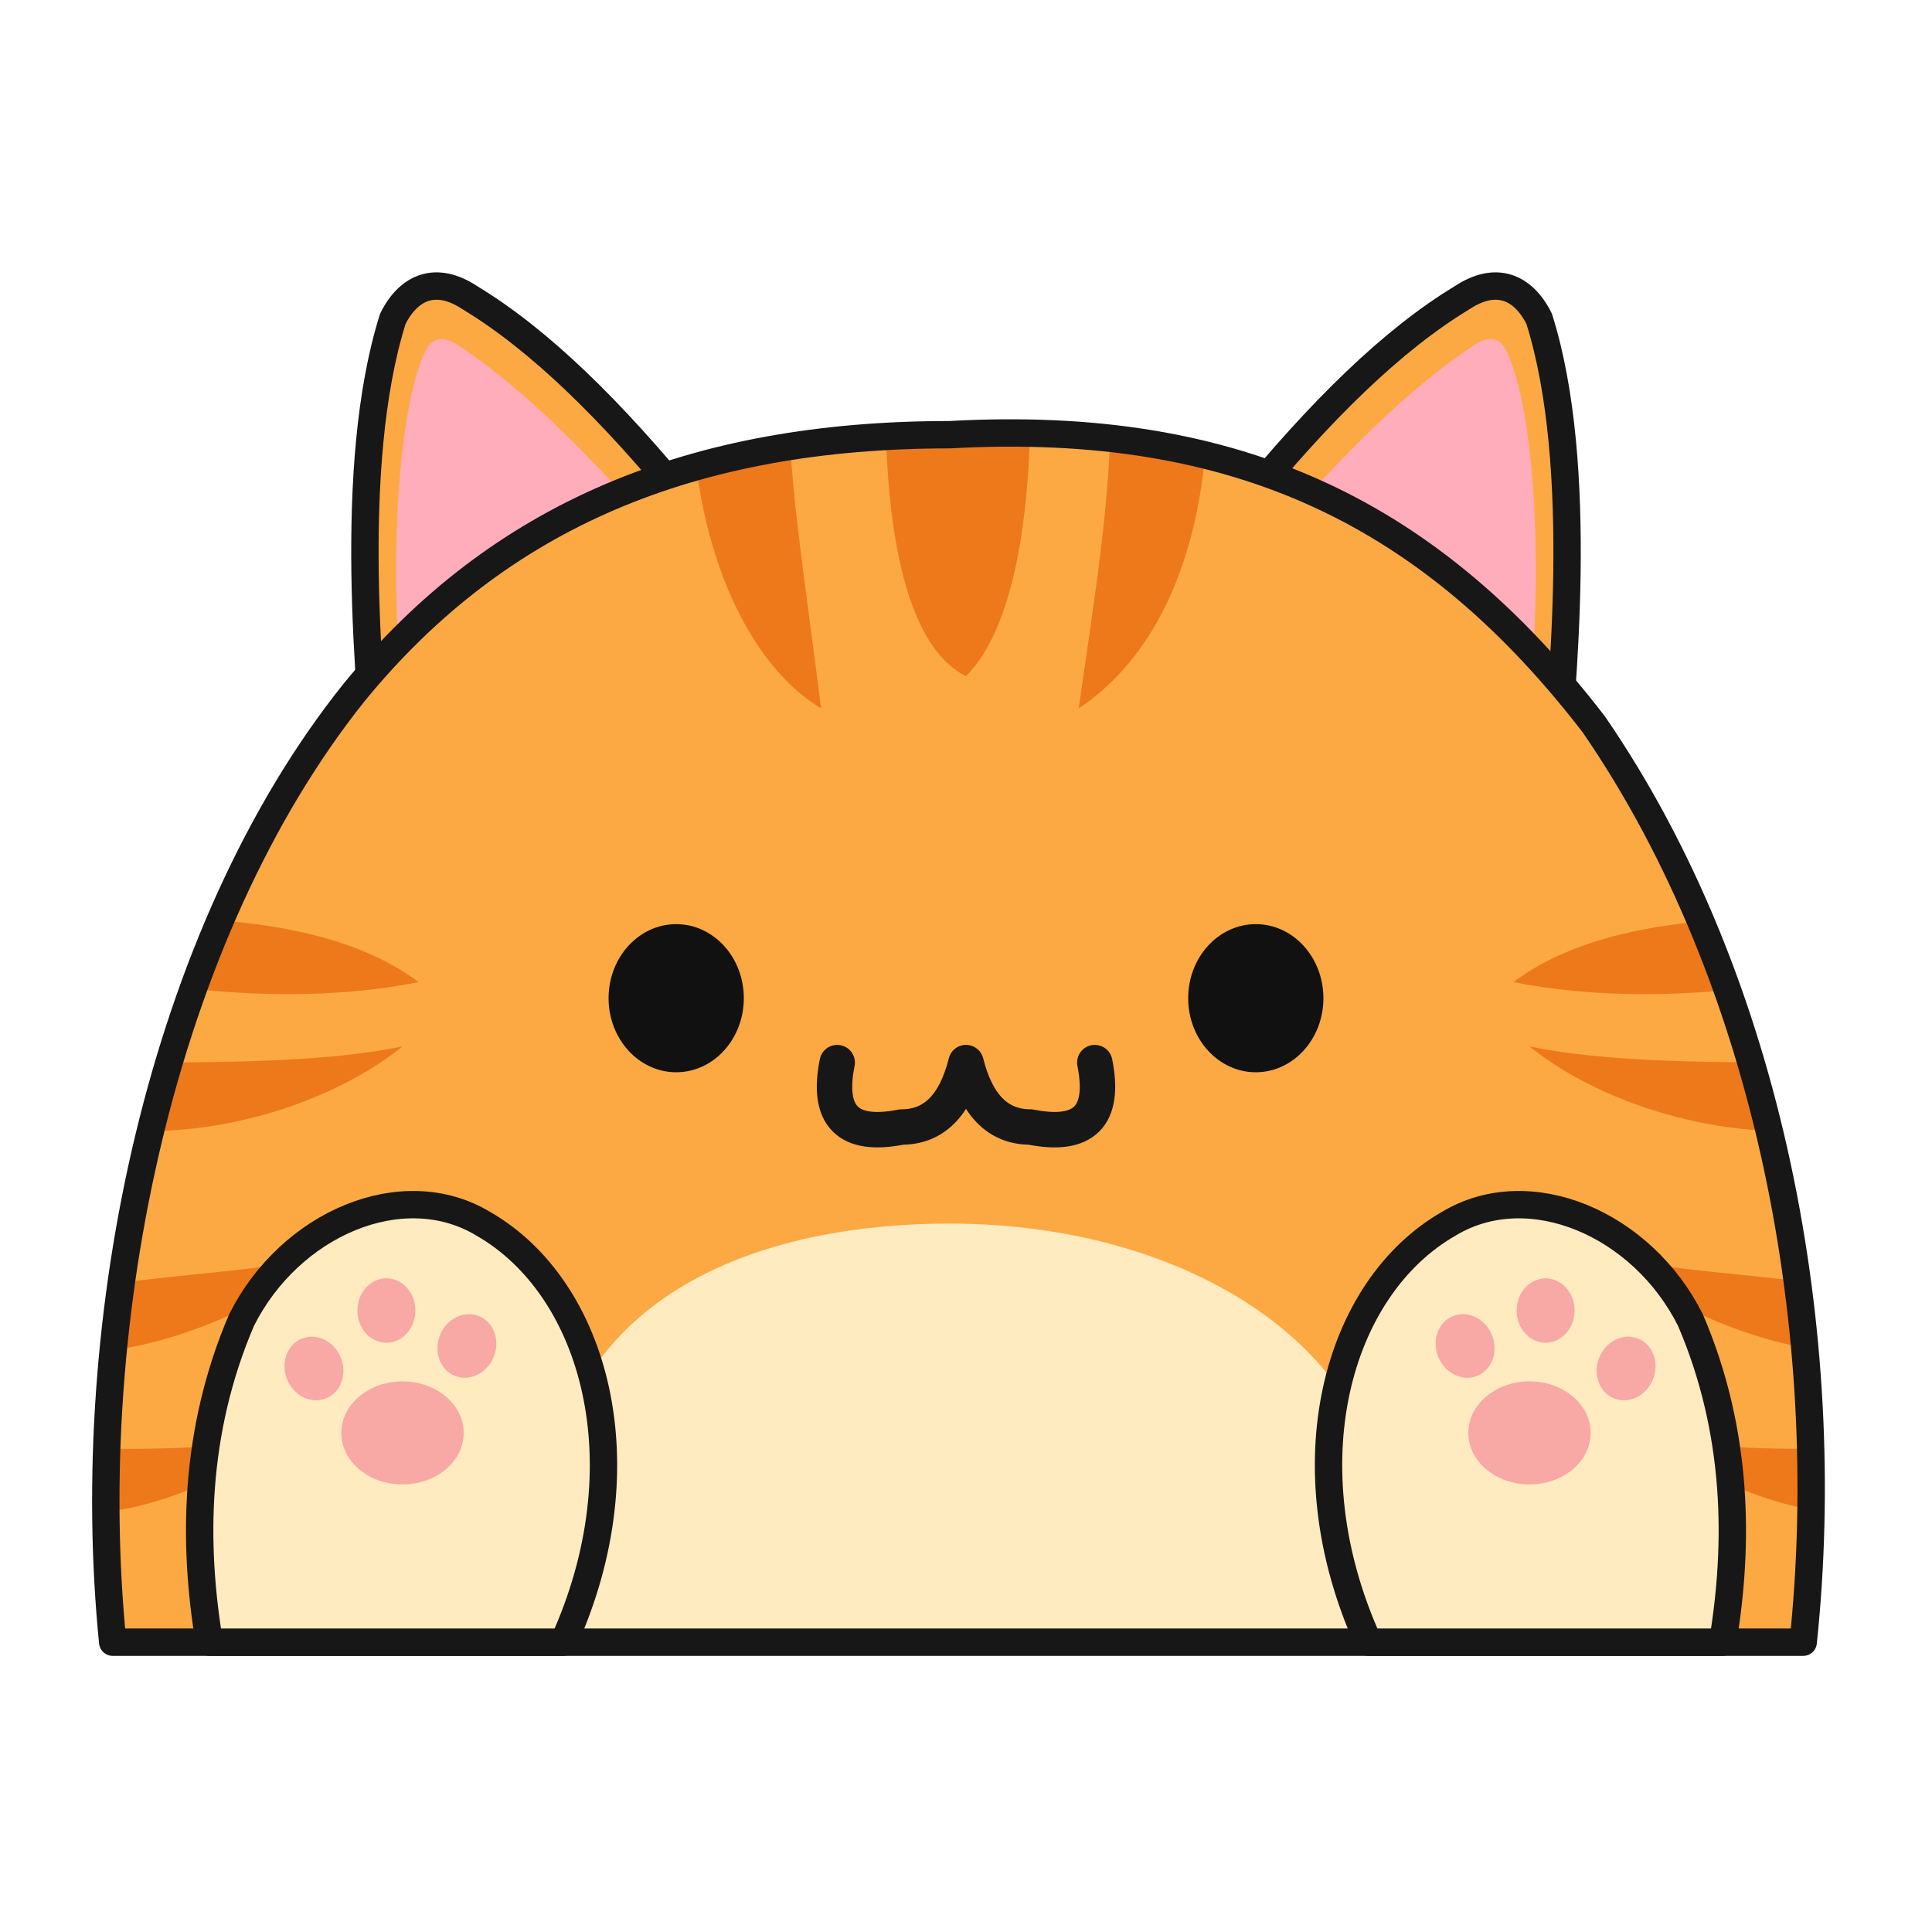
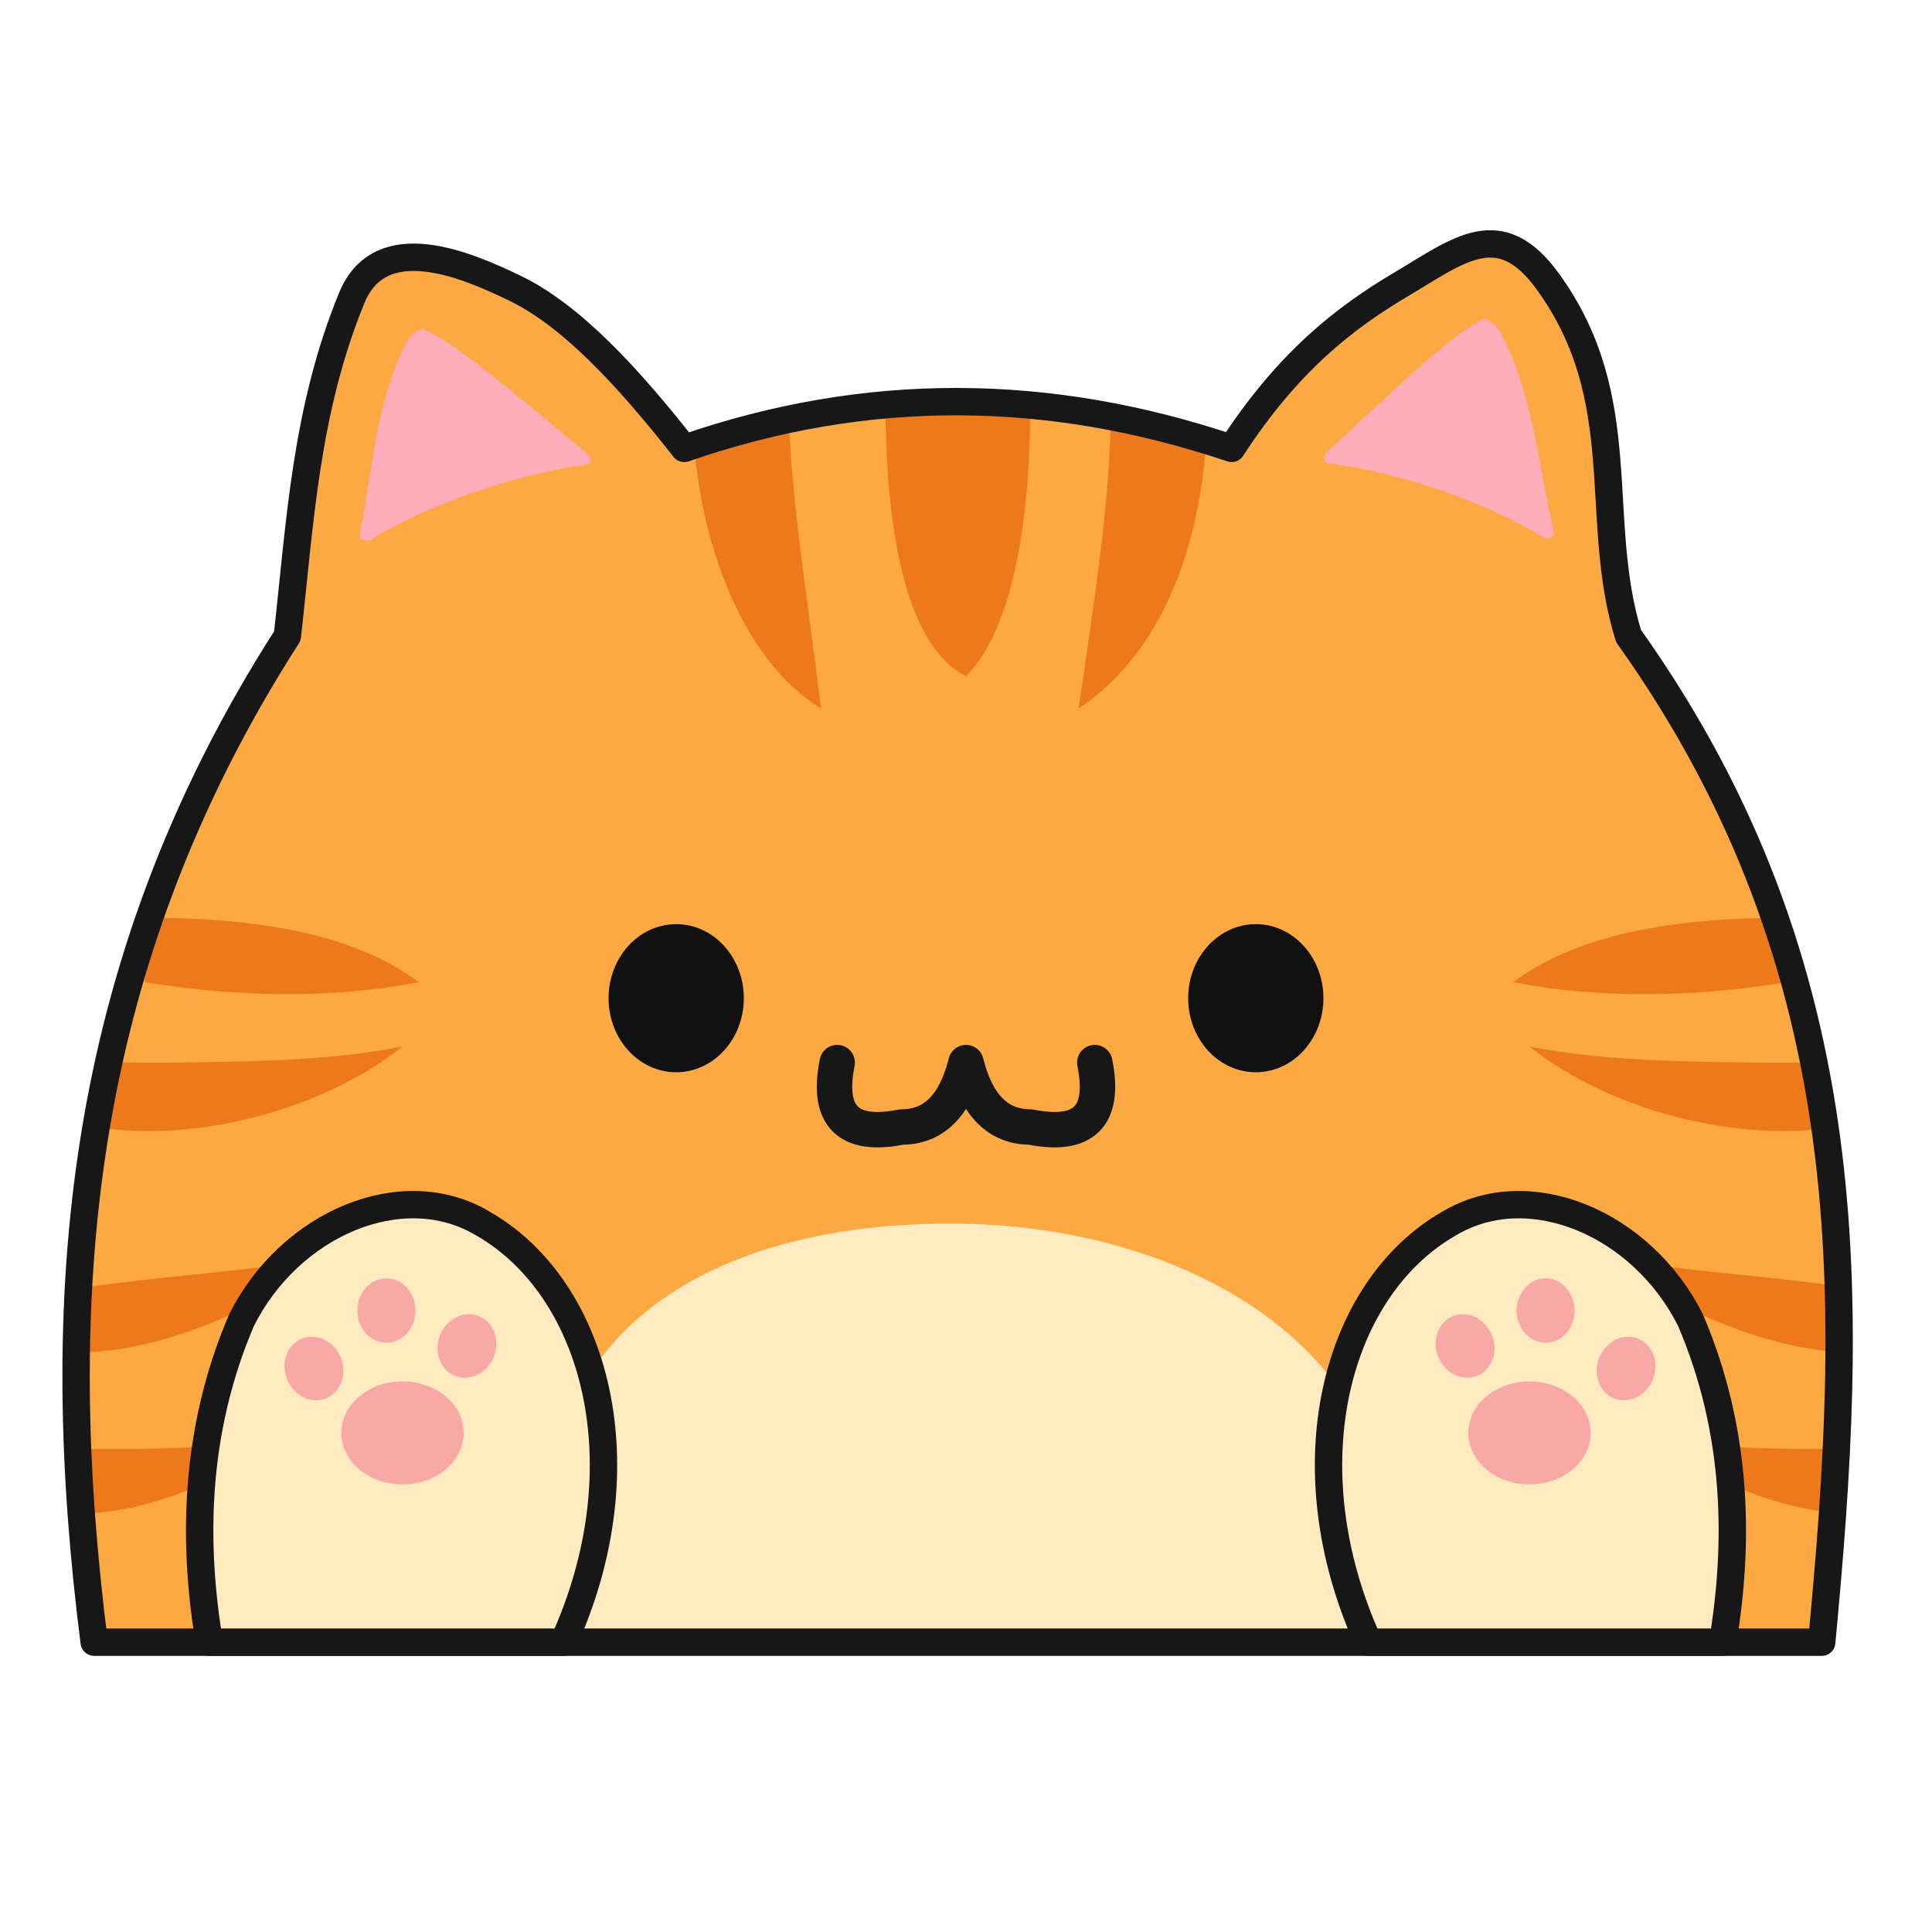
<svg xmlns="http://www.w3.org/2000/svg" width="120" height="120" viewBox="0 0 120 120">
  <defs>
    <clipPath id="body-clip">
-       <path d="M7 102 C5 82 10 58 22 43 C31 32 43 27 59 27 C77 26 89 32 99 45 C110 61 114 83 112 102 Z" />
+       <path d="M5.85 102 C3.208 81.167 4.481 60.333 17.85 39.5 C18.636 32.5 18.974 25.5 21.85 18.5 C23.653 14.111 29.064 16.495 31.97 17.895 C35.48 19.585 38.99 23.384 42.5 27.85 C53.833 23.923 65.167 24.034 76.5 27.85 C80.01 22.448 83.52 19.743 87.03 17.66 C90.648 15.514 93.16 13.364 96.15 17.5 C101.45 24.833 98.885 32.167 101.15 39.5 C115.989 60.333 115.121 81.167 113.15 102 Z" />
    </clipPath>
  </defs>
  <g stroke="#171717" stroke-width="1.7" stroke-linecap="round" stroke-linejoin="round">
-     <g id="ears">
-       <path fill="#fca944" d="M23.5 49 C23 43 21.5 29 24.4 19.8 C25.4 17.8 27.1 17.1 29.2 18.5 C33.5 21.1 38 25.5 42.8 31.4 C45 35 46 40 47 45 Z" />
-       <path fill="#ffadba" stroke="none" d="M25 43 C24.2 36 24.6 26 26.3 22.1 C26.7 21 27.4 20.8 28.4 21.4 C32 23.8 35.3 27 38.7 30.7 L43 40 Z" />
-       <path fill="#fca944" d="M96.5 49 C97 43 98.5 29 95.6 19.8 C94.6 17.8 92.9 17.1 90.8 18.5 C86.5 21.1 82 25.5 77.2 31.4 C75 35 74 40 73 45 Z" />
-       <path fill="#ffadba" stroke="none" d="M95 43 C95.8 36 95.4 26 93.7 22.1 C93.3 21 92.6 20.8 91.6 21.4 C88 23.8 84.7 27 81.3 30.7 L77 40 Z" />
-     </g>
    <g id="body">
-       <path fill="#fca944" d="M7 102 C5 82 10 58 22 43 C31 32 43 27 59 27 C77 26 89 32 99 45 C110 61 114 83 112 102 Z" stroke="none" />
+       <path fill="#fca944" d="M5.85 102 C3.208 81.167 4.481 60.333 17.85 39.5 C18.636 32.5 18.974 25.5 21.85 18.5 C23.653 14.111 29.064 16.495 31.97 17.895 C35.48 19.585 38.99 23.384 42.5 27.85 C53.833 23.923 65.167 24.034 76.5 27.85 C80.01 22.448 83.52 19.743 87.03 17.66 C90.648 15.514 93.16 13.364 96.15 17.5 C101.45 24.833 98.885 32.167 101.15 39.5 C115.989 60.333 115.121 81.167 113.15 102 Z" stroke="none" />
      <g id="body-markings" clip-path="url(#body-clip)" stroke="none">
        <path d="M34 103 L34 95 C34 82 45 76 59 76 C74 76 86 84 86 95 L86 103 Z" fill="#ffebbf" />
        <path d="M43 25 C43 33 46 41 51 44 C50 36 49 30 49 25 Z" fill="#ed791b" />
        <path d="M55 25 C55 32 56 40 60 42 C63 39 64 32 64 25 Z" fill="#ed791b" />
        <path d="M69 25 C69 31 68 37 67 44 C73 40 75 32 75 25 Z" fill="#ed791b" />
        <path d="M9 57 C16 57 22 58 26 61 C21 62 15 62 9 61 Z" fill="#ed791b" />
        <path d="M9 57 C16 57 22 58 26 61 C21 62 15 62 9 61 Z" fill="#ed791b" transform="translate(120 0) scale(-1 1)" />
        <path d="M6 66 C14 66 20 66 25 65 C20 69 12 71 6 70 Z" fill="#ed791b" />
        <path d="M6 66 C14 66 20 66 25 65 C20 69 12 71 6 70 Z" fill="#ed791b" transform="translate(120 0) scale(-1 1)" />
        <path d="M5 80 C12 79 16 79 20 78 C17 81 10 84 5 84 Z" fill="#ed791b" />
        <path d="M5 80 C12 79 16 79 20 78 C17 81 10 84 5 84 Z" fill="#ed791b" transform="translate(120 0) scale(-1 1)" />
        <path d="M5 90 C11 90 14 90 18 89 C14 92 9 94 5 94 Z" fill="#ed791b" />
        <path d="M5 90 C11 90 14 90 18 89 C14 92 9 94 5 94 Z" fill="#ed791b" transform="translate(120 0) scale(-1 1)" />
      </g>
-       <path fill="none" d="M7 102 C5 82 10 58 22 43 C31 32 43 27 59 27 C77 26 89 32 99 45 C110 61 114 83 112 102 Z" />
+       <g id="ears" stroke="none">
+         <path id="ear-inner-left" fill="#ffadba" d="M22.337 33.224 C23.159 29.265 23.313 24.888 25.33 21.115 C25.481 20.833 26.116 20.369 26.287 20.441 C28.568 21.402 33.132 25.476 36.482 28.183 C36.733 28.385 36.724 28.814 36.462 28.849 C32.952 29.31 27.285 30.907 23.062 33.504 C22.746 33.699 22.276 33.519 22.337 33.224 Z" />
+         <path id="ear-inner-right" fill="#ffadba" d="M96.505 33.05 C95.548 28.942 95.231 24.385 93.106 20.493 C92.948 20.202 92.306 19.732 92.142 19.81 C89.938 20.857 85.61 25.192 82.422 28.077 C82.184 28.293 82.209 28.74 82.468 28.771 C85.933 29.182 91.559 30.734 95.804 33.356 C96.121 33.553 96.576 33.356 96.505 33.05 Z" />
+       </g>
+       <path fill="none" d="M5.85 102 C3.208 81.167 4.481 60.333 17.85 39.5 C18.636 32.5 18.974 25.5 21.85 18.5 C23.653 14.111 29.064 16.495 31.97 17.895 C35.48 19.585 38.99 23.384 42.5 27.85 C53.833 23.923 65.167 24.034 76.5 27.85 C80.01 22.448 83.52 19.743 87.03 17.66 C90.648 15.514 93.16 13.364 96.15 17.5 C101.45 24.833 98.885 32.167 101.15 39.5 C115.989 60.333 115.121 81.167 113.15 102 Z" id="outline" />
    </g>
    <g id="head">
      <g id="eyes" fill="#111111" stroke="none">
        <ellipse cx="42" cy="62" rx="4.2" ry="4.6" />
        <ellipse cx="78" cy="62" rx="4.2" ry="4.6" />
      </g>
      <g id="mouth">
        <g id="mouth-idle" fill="none" stroke-width="2.2">
          <path d="M52 66 Q51 71 56 70 Q59 70 60 66 Q61 70 64 70 Q69 71 68 66" />
        </g>
        <g id="mouth-excited" display="none">
          <path fill="#f58ba5" stroke="none" d="M56 70 Q59 70 60 66 Q61 70 64 70 C64 74 62 76 60 76 C58 76 56 74 56 70 Z" />
          <path fill="none" stroke-width="2.2" d="M52 66 Q51 71 56 70 Q59 70 60 66 Q61 70 64 70 Q69 71 68 66 M56 70 C56 74 58 76 60 76 C62 76 64 74 64 70" />
        </g>
      </g>
    </g>
    <g id="paw-left">
      <path fill="#ffebbf" d="M13 102 C12 96 12 89 15 82 C18 76 25 73 30 76 C37 80 40 91 35 102 Z" />
      <g id="pads-left" fill="#f8a8a5" stroke="none">
        <ellipse cx="25" cy="89" rx="3.8" ry="3.2" />
        <ellipse cx="19.5" cy="85" rx="1.8" ry="2" transform="rotate(-22 19.5 85)" />
        <ellipse cx="24" cy="81.4" rx="1.8" ry="2" />
        <ellipse cx="29" cy="83.6" rx="1.8" ry="2" transform="rotate(22 29 83.6)" />
      </g>
    </g>
    <g id="paw-right">
      <path fill="#ffebbf" d="M85 102 C80 91 83 80 90 76 C95 73 102 76 105 82 C108 89 108 96 107 102 Z" />
      <g id="pads-right" fill="#f8a8a5" stroke="none">
        <ellipse cx="95" cy="89" rx="3.8" ry="3.2" />
        <ellipse cx="101" cy="85" rx="1.8" ry="2" transform="rotate(22 101 85)" />
        <ellipse cx="96" cy="81.4" rx="1.8" ry="2" />
        <ellipse cx="91" cy="83.6" rx="1.8" ry="2" transform="rotate(-22 91 83.6)" />
      </g>
    </g>
  </g>
</svg>
